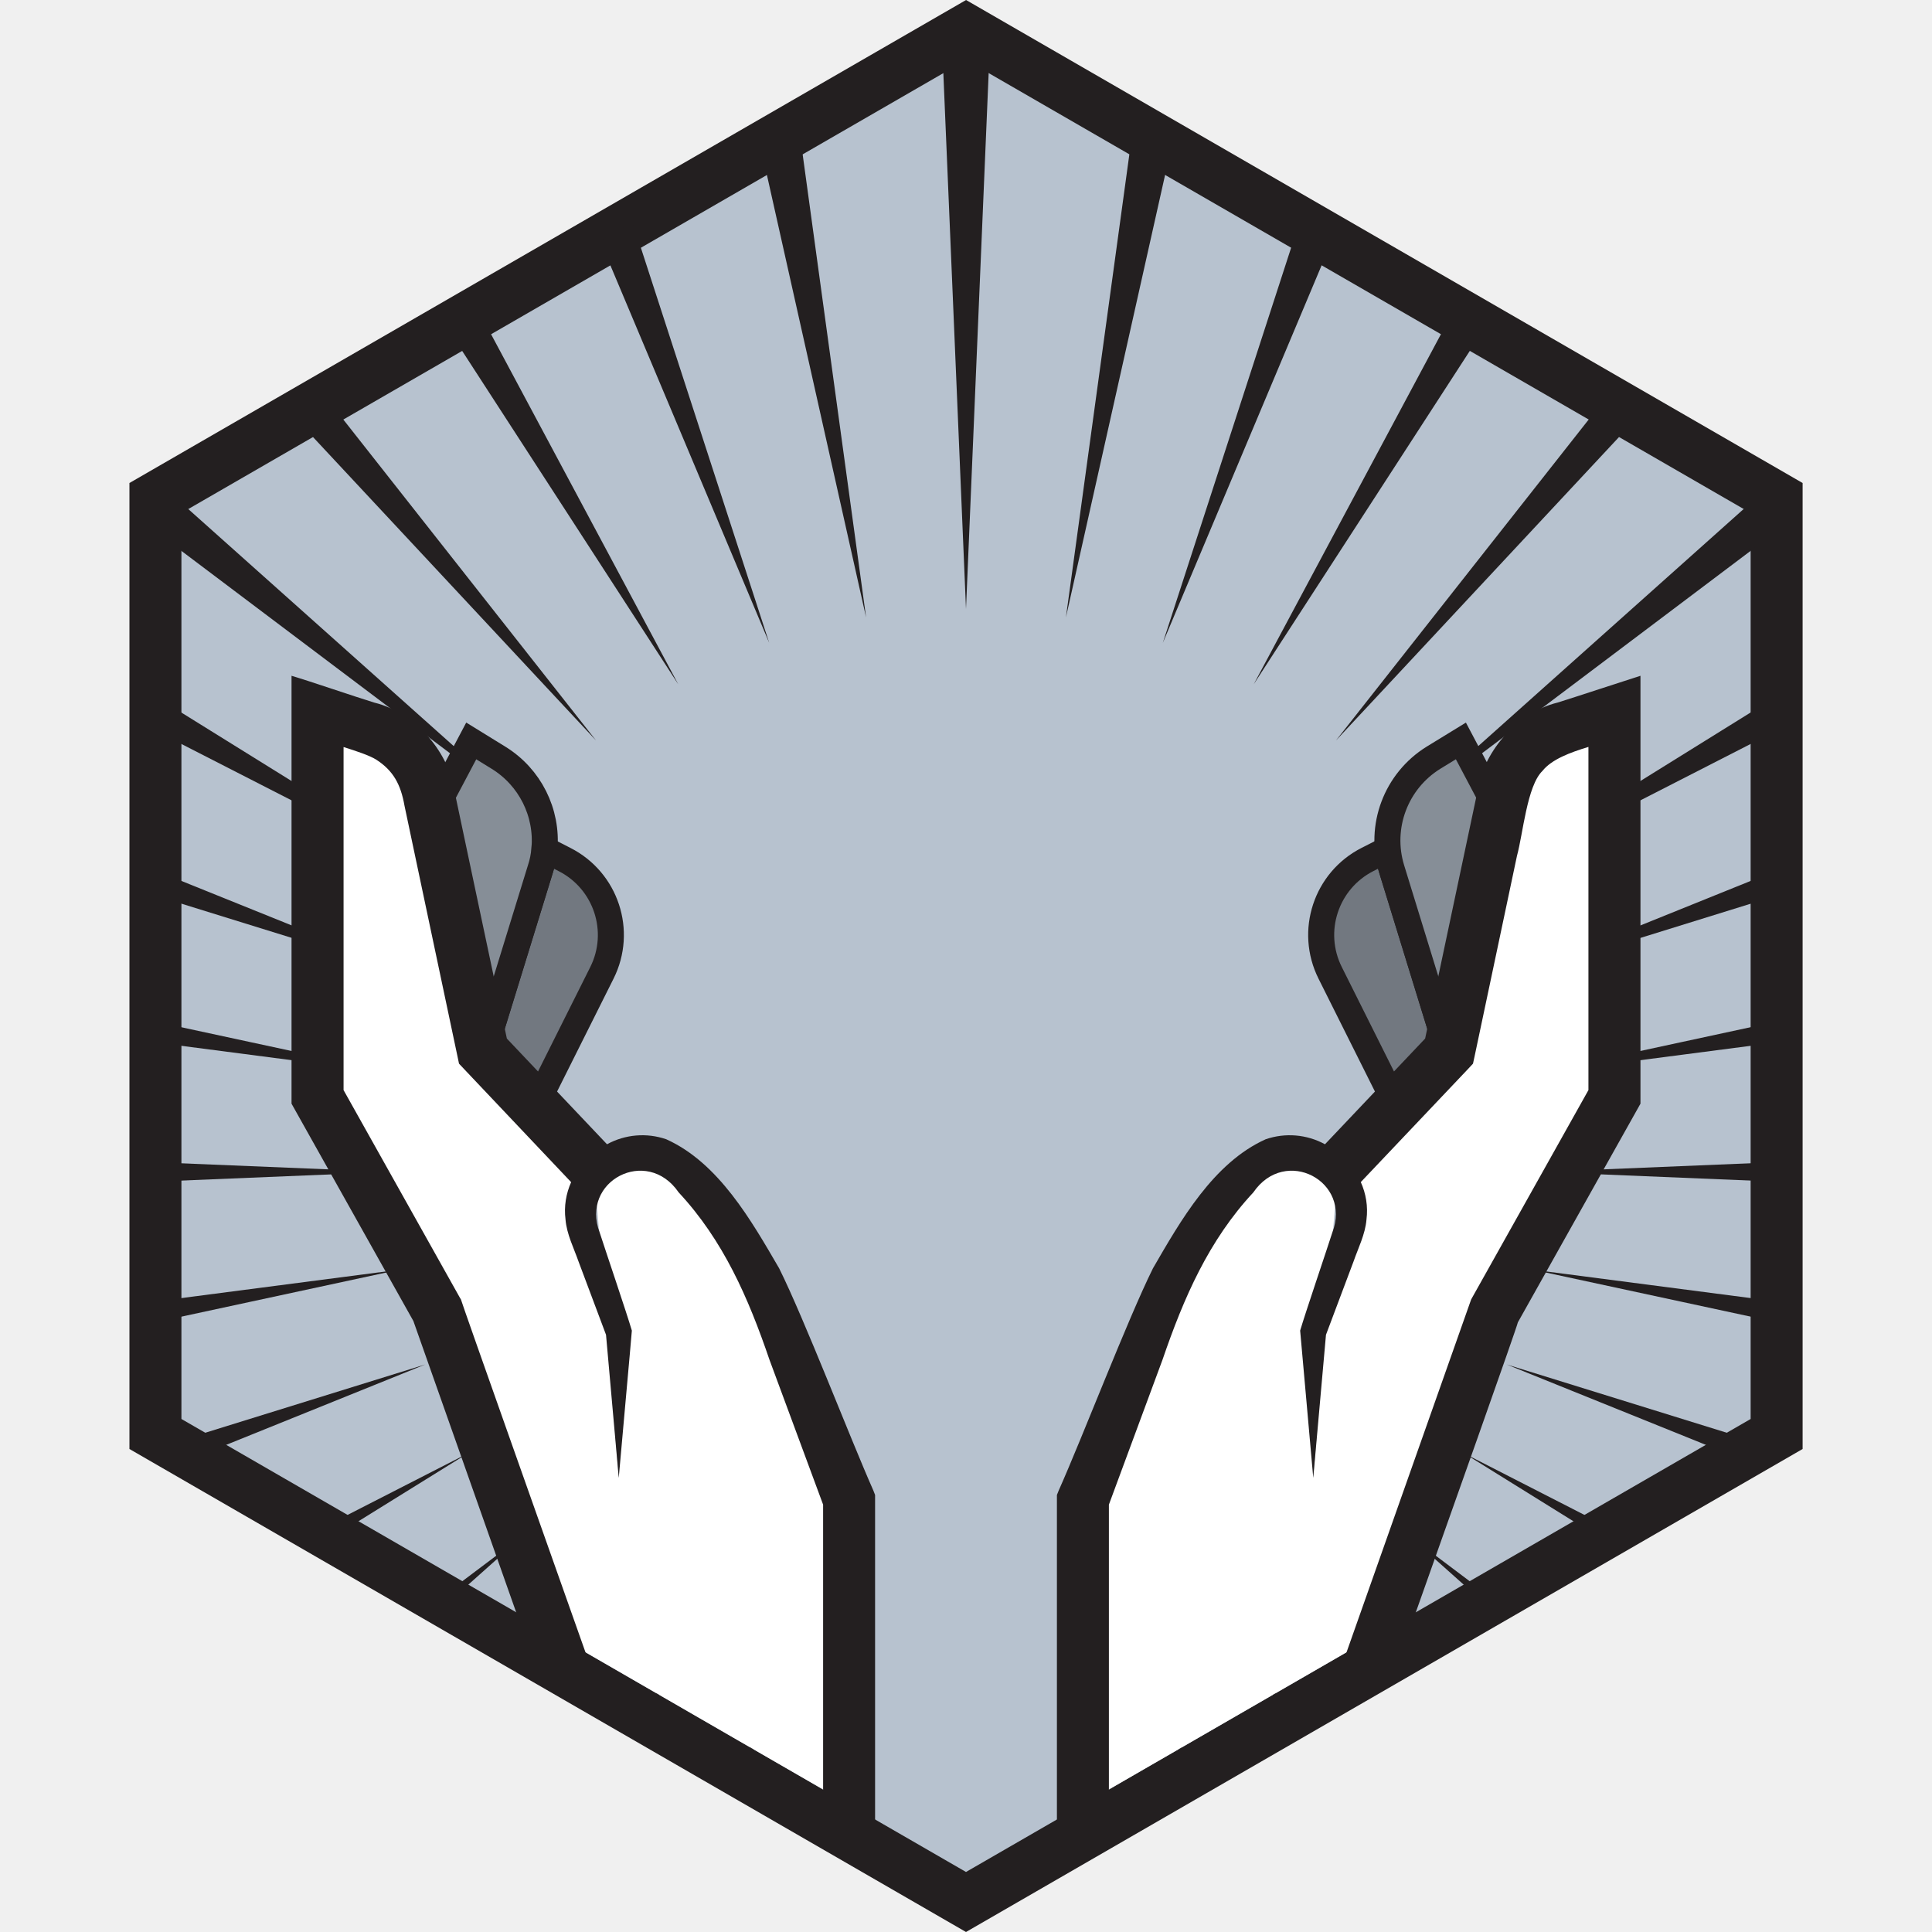
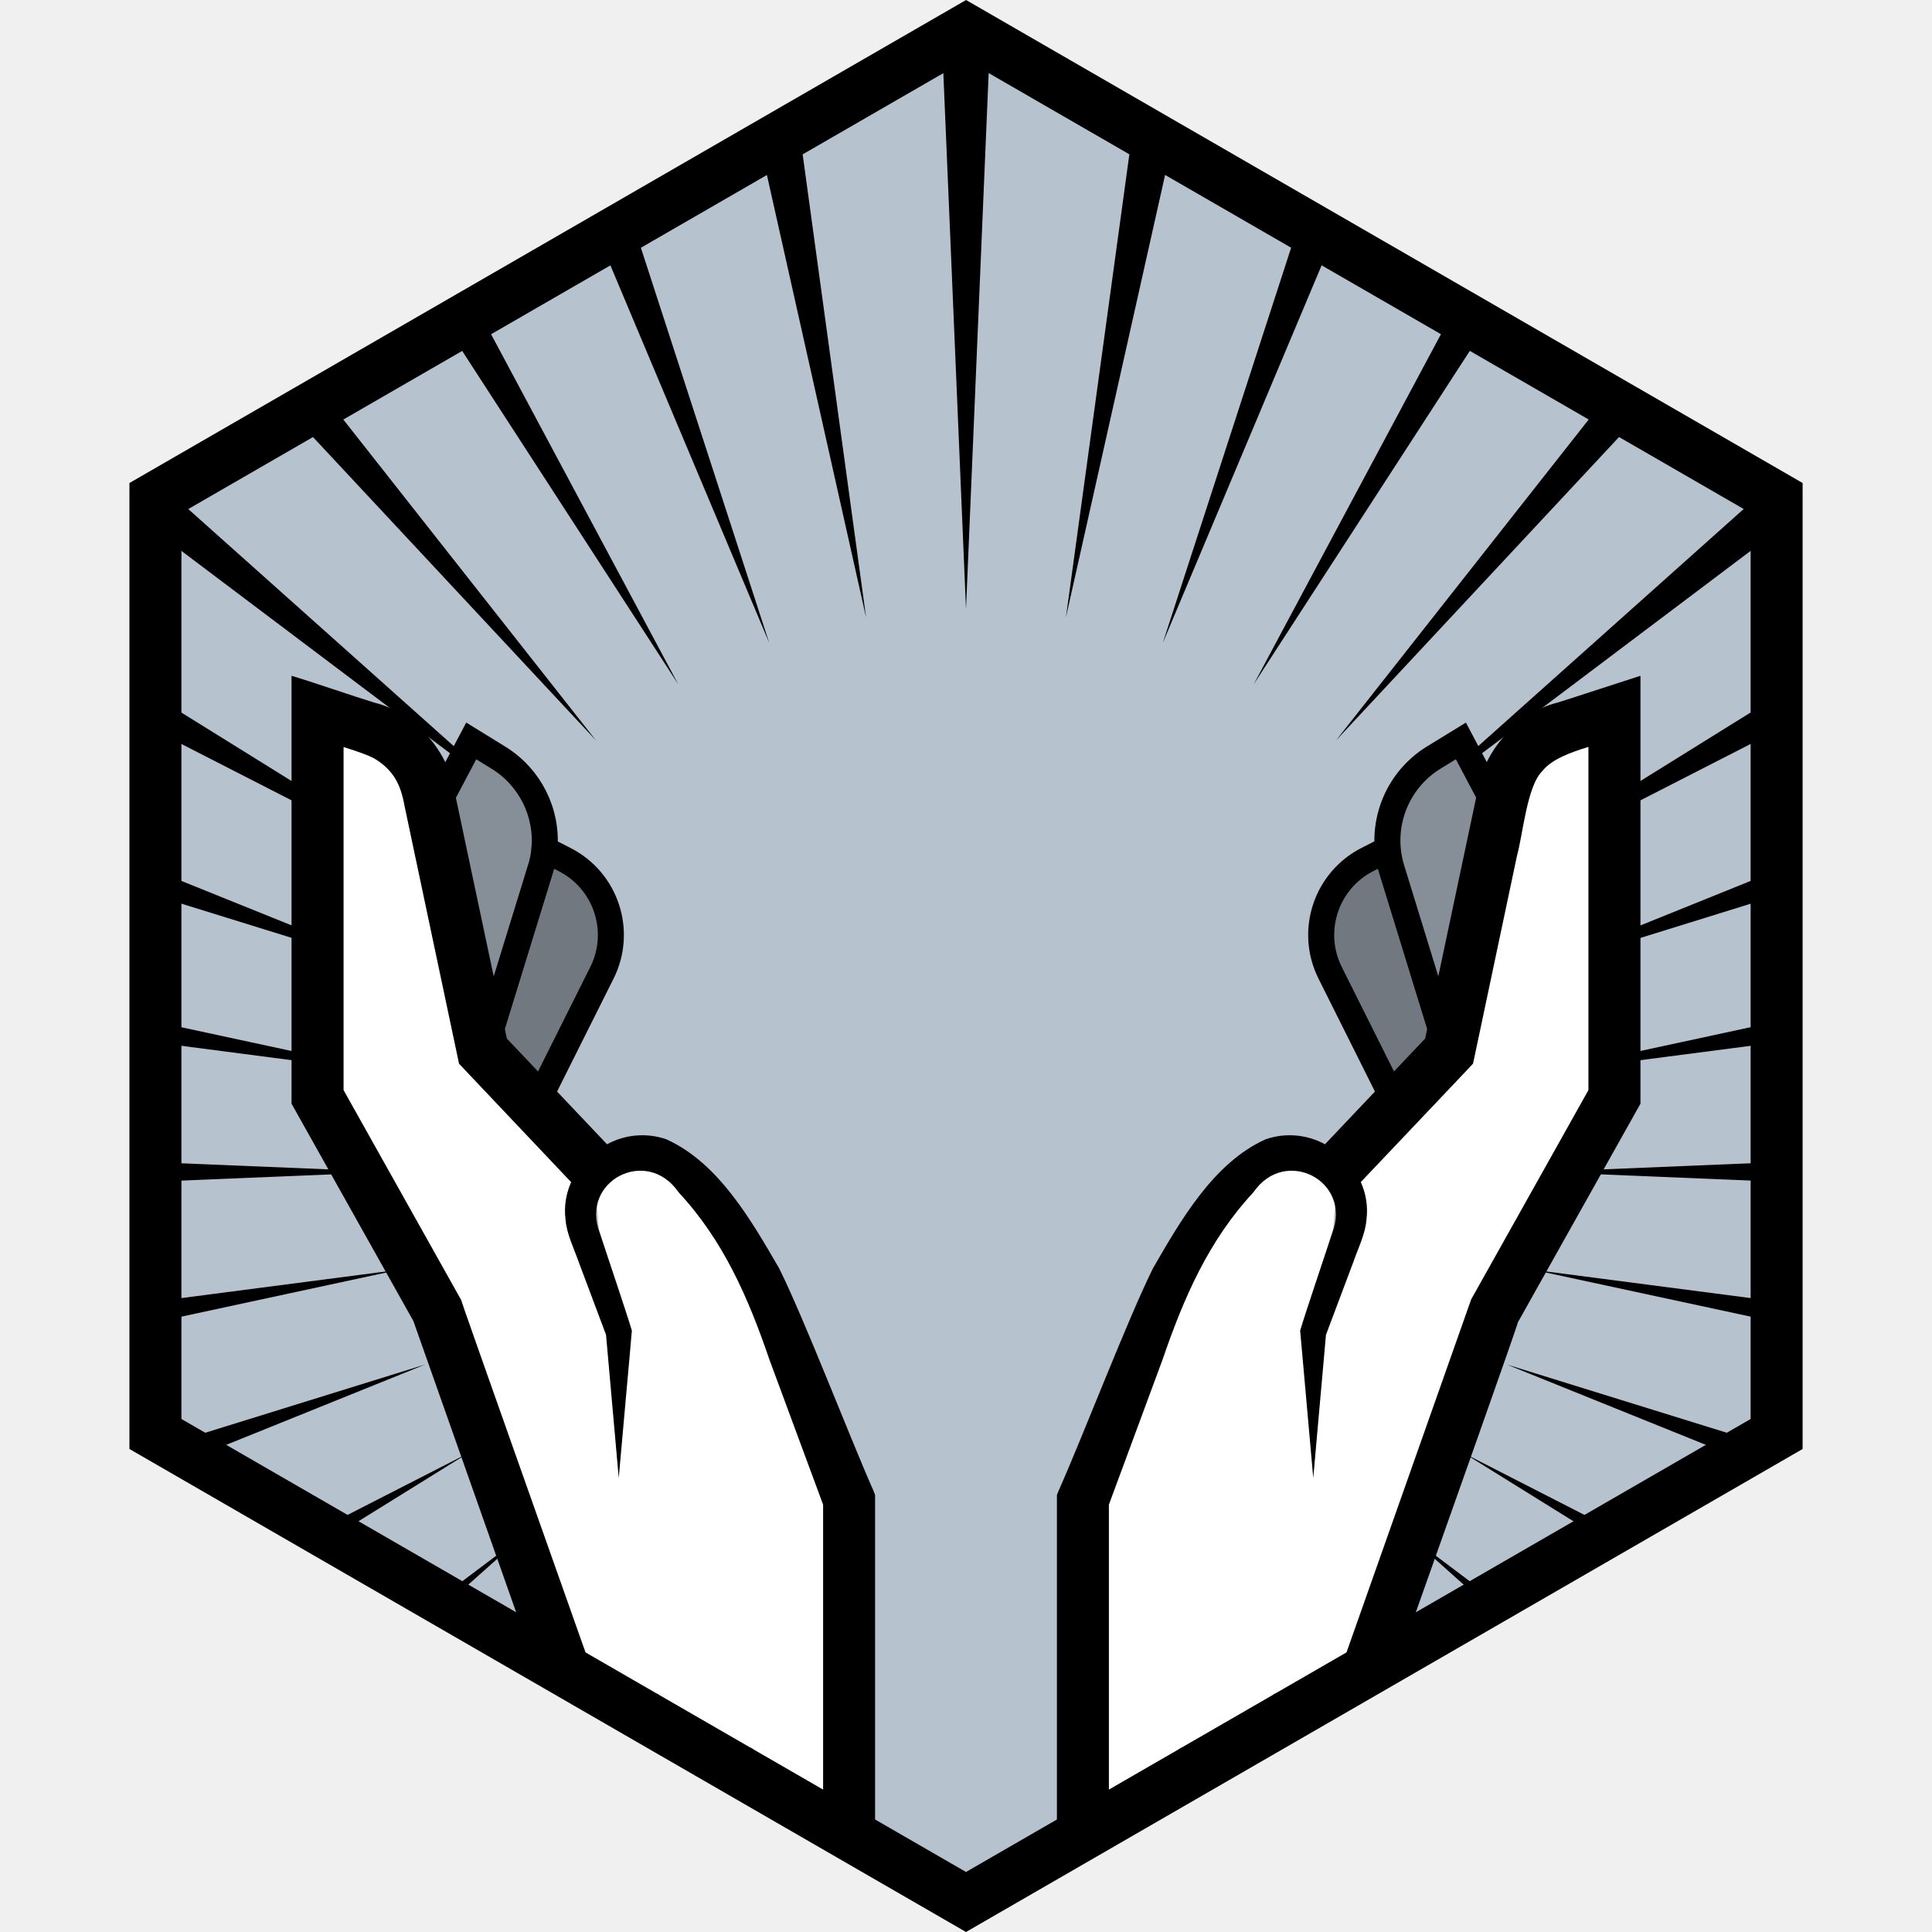
<svg xmlns="http://www.w3.org/2000/svg" xml:space="preserve" fill-rule="evenodd" stroke-miterlimit="10" clip-rule="evenodd" viewBox="0 0 268.14 309.62" height="512" width="512">
-   <path fill="#b7c2cf" fill-rule="nonzero" stroke="#231f20" stroke-width="8.33" d="M263.98 229.81v-150l-129.9-75-129.91 75v150l129.9 75z" />
-   <path fill="#231f20" fill-rule="nonzero" d="m152.48 294.18 1.35-.78-3.75-16.73zm-38.17-.78 1.35.78 2.4-17.5zm-16.52-9.54.92.53 3.82-11.79zm72.56 0-4.74-11.26 3.83 11.79zm-88.16-9 .77.44 5-9.35zm102.99.44.77-.44-5.77-8.9zm-118.66-9.5.88.52 7.4-9.39zm135.1 0-8.28-8.87 7.4 9.39zm15.48-8.93 1.3-.75-13.69-10.3zm-167.36-.75 1.3.75 12.4-11.06zm187.86-11.08-23.67-12.11 21.5 13.36zm-207.06 0 2.16 1.24 21.51-13.35zm227-11.51 3.87-2.24-40.69-12.62zm-250.8-2.24 3.87 2.24 36.8-14.86zm257.23-22.72-39.09-5.09 39.1 8.42zm-259.8 0v3.33l39.09-8.42zm0-19.2 37.69-1.56-37.7-1.55zm222.12-1.56 37.68 1.56v-3.12zM4.17 167.06l39.09 5.09-39.1-8.42Zm259.8 0v-3.34l-39.09 8.43zm-43.25-10.1 43.25-13.42v-4.04zM4.17 143.53l43.25 13.41L4.17 139.5Zm0-26.43 50.04 25.6-50.04-31.09zm259.8 0v-5.5l-50.04 31.1zm-59.26 12.7 59.26-44.65V79.8l-2-1.15zM4.17 79.8v5.35l59.26 44.65L6.16 78.66zm22.32-12.9 48.3 51.78-43.12-54.76zm215.16 0-5.18-2.98-43.12 54.76zm-61.47 42.76 36.9-56.93-4.93-2.85zM51.06 52.74l36.9 56.93L56 49.9Zm141.63-14.09-5.2-3-21.88 67.38zm-117.24 0 27.08 64.37-21.88-67.37zm25.76-14.87 16.85 75.18-10.78-78.69zm48.87 75.18 16.85-75.18-6.07-3.5zM137.9 7.02l-3.83-2.2-3.83 2.2 3.83 90.57z" />
-   <path fill="#727880" fill-rule="nonzero" stroke="#231f20" stroke-width="4.17" d="m51.92 184.54 13.94-45.27c.34-1.05.56-2.1.64-3.18l3.22 1.65a13.56 13.56 0 0 1 6 18.17l-17.17 34.32zm157.67 5.7-17.16-34.33a13.57 13.57 0 0 1 6-18.18l3.22-1.64c.07 1.09.3 2.13.63 3.18l13.94 45.26z" />
-   <path fill="#868e97" fill-rule="nonzero" stroke="#231f20" stroke-width="4.17" d="m226.15 142.9-5.36 22.45-4.57 19.19-13.93-45.27a15.6 15.6 0 0 1 6.7-17.84l4.39-2.69zM66.5 136.1a13.3 13.3 0 0 1-.64 3.18l-13.94 45.26-4.57-19.18L42 142.91l12.78-24.17 4.38 2.7a15.6 15.6 0 0 1 7.35 14.65z" />
+   <path fill="#b7c2cf" fill-rule="nonzero" stroke="#000" stroke-width="8.33" d="M263.98 229.81v-150l-129.9-75-129.91 75v150l129.9 75z" />
+   <path fill="#000" fill-rule="nonzero" d="m152.48 294.18 1.35-.78-3.75-16.73zm-38.17-.78 1.35.78 2.4-17.5zm-16.52-9.54.92.53 3.82-11.79zm72.56 0-4.74-11.26 3.83 11.79zm-88.16-9 .77.44 5-9.35zm102.99.44.77-.44-5.77-8.9zm-118.66-9.5.88.52 7.4-9.39zm135.1 0-8.28-8.87 7.4 9.39zm15.48-8.93 1.3-.75-13.69-10.3zm-167.36-.75 1.3.75 12.4-11.06zm187.86-11.08-23.67-12.11 21.5 13.36zm-207.06 0 2.16 1.24 21.51-13.35zm227-11.51 3.87-2.24-40.69-12.62zm-250.8-2.24 3.87 2.24 36.8-14.86zm257.23-22.72-39.09-5.09 39.1 8.42zm-259.8 0v3.33l39.09-8.42zm0-19.2 37.69-1.56-37.7-1.55zm222.12-1.56 37.68 1.56v-3.12zM4.17 167.06l39.09 5.09-39.1-8.42Zm259.8 0v-3.34l-39.09 8.43zm-43.25-10.1 43.25-13.42v-4.04zM4.17 143.53l43.25 13.41L4.17 139.5Zm0-26.43 50.04 25.6-50.04-31.09zm259.8 0v-5.5l-50.04 31.1zm-59.26 12.7 59.26-44.65V79.8l-2-1.15zM4.17 79.8v5.35l59.26 44.65L6.16 78.66zm22.32-12.9 48.3 51.78-43.12-54.76zm215.16 0-5.18-2.98-43.12 54.76zm-61.47 42.76 36.9-56.93-4.93-2.85zM51.06 52.74l36.9 56.93L56 49.9Zm141.63-14.09-5.2-3-21.88 67.38zm-117.24 0 27.08 64.37-21.88-67.37zm25.76-14.87 16.85 75.18-10.78-78.69zm48.87 75.18 16.85-75.18-6.07-3.5zM137.9 7.02l-3.83-2.2-3.83 2.2 3.83 90.57z" />
+   <path fill="#727880" fill-rule="nonzero" stroke="#000" stroke-width="4.17" d="m51.92 184.54 13.94-45.27c.34-1.05.56-2.1.64-3.18l3.22 1.65a13.56 13.56 0 0 1 6 18.17l-17.17 34.32zm157.67 5.7-17.16-34.33a13.57 13.57 0 0 1 6-18.18l3.22-1.64c.07 1.09.3 2.13.63 3.18l13.94 45.26z" />
+   <path fill="#868e97" fill-rule="nonzero" stroke="#000" stroke-width="4.17" d="m226.15 142.9-5.36 22.45-4.57 19.19-13.93-45.27a15.6 15.6 0 0 1 6.7-17.84l4.39-2.69zM66.5 136.1a13.3 13.3 0 0 1-.64 3.18l-13.94 45.26-4.57-19.18L42 142.91l12.78-24.17 4.38 2.7a15.6 15.6 0 0 1 7.35 14.65z" />
  <path fill="#fff" fill-rule="nonzero" d="m67.53 261.58-18.21-51.6-19.17-34.2v-61.76l8.65 2.8a13.5 13.5 0 0 1 9.06 10.06l8.8 41.57 17.78 18.78.09 1.05a9.66 9.66 0 0 0-1.67 9.38l3.13 8.86 2.43 30.32V213.4L76 206.52l-1.46-18.24a9.67 9.67 0 0 1 14.3-.68 64.43 64.43 0 0 1 14.38 21.96l12.12 30.83v48.8zm85.28 27.6 47.8-27.6 18.21-51.6 19.17-34.2v-61.76l-8.65 2.8a13.5 13.5 0 0 0-9.06 10.06l-8.79 41.57-17.8 18.78-.08 1.05a9.66 9.66 0 0 1 1.67 9.38l-3.13 8.86-2.43 30.32V213.4l2.43-6.89 1.46-18.24a9.67 9.67 0 0 0-14.3-.68 64.43 64.43 0 0 0-14.37 21.96l-12.13 30.83z" />
-   <path fill="#231f20" d="m64.11 264.42-18.6-52.71-19-33.89-.53-.95V108.3c3.1.92 10.1 3.33 13.27 4.3 6.67 1.64 12.15 8.11 12.97 14.78l1.7 8.04 6.57 31.02 16.05 16.94a11.77 11.77 0 0 1 9.5-.8c8.41 3.79 13.65 13.07 18.08 20.67 4.07 8.18 11.34 27.13 15.1 35.61l.28.72v56.82l-8.33-4.8v-50.47l-8.6-23.23c-3.39-9.93-7.4-19.13-14.55-26.81-5.1-7.45-15.82-1.8-12.65 6.45.78 2.43 4.39 13.08 5.15 15.7.01.18-2.1 23.41-2.1 23.6l-2.04-22.93-4.42-11.78c-.72-2.07-1.88-4.34-2.07-6.68-.27-2.13.09-4.18.9-6l-17.16-18.13-.81-.86-.24-1.15-6.8-32.16-1.7-8.05c-.6-3.39-1.79-5.6-4.54-7.37-1.04-.65-3.11-1.35-5.22-2.01v54.98l18.63 33.25.18.3c.01.24 14.63 41.47 22.1 62.6zm84.53 31.98v-56.82l.29-.72c3.84-8.61 11.01-27.34 15.1-35.6 4.41-7.61 9.67-16.9 18.06-20.68a11.8 11.8 0 0 1 9.51.8l16.05-16.94 8.27-39.06c.81-6.64 6.31-13.16 12.97-14.79 3.08-.96 10.2-3.32 13.27-4.29v68.57l-.53.95-19.12 34.1c-.12.72-10.85 30.94-18.49 52.5l-11.1 6.42 22.1-62.58.17-.31 18.63-33.25v-55c-2.93.89-5.9 1.99-7.38 3.86-2.47 2.4-3.11 10.12-4.07 13.59l-6.8 32.16-.25 1.15-.8.86-17.18 18.12c.82 1.83 1.18 3.88.91 6.01-.19 2.34-1.35 4.62-2.06 6.68l-4.43 11.78-2.04 22.93c0-.22-2.1-23.42-2.1-23.6.78-2.67 4.37-13.24 5.15-15.7 3.18-8.25-7.55-13.9-12.65-6.45-7.15 7.68-11.15 16.88-14.55 26.8l-8.6 23.24v50.46z" />
+   <path fill="#000" d="m64.11 264.42-18.6-52.71-19-33.89-.53-.95V108.3c3.1.92 10.1 3.33 13.27 4.3 6.67 1.64 12.15 8.11 12.97 14.78l1.7 8.04 6.57 31.02 16.05 16.94a11.77 11.77 0 0 1 9.5-.8c8.41 3.79 13.65 13.07 18.08 20.67 4.07 8.18 11.34 27.13 15.1 35.61l.28.72v56.82l-8.33-4.8v-50.47l-8.6-23.23c-3.39-9.93-7.4-19.13-14.55-26.81-5.1-7.45-15.82-1.8-12.65 6.45.78 2.43 4.39 13.08 5.15 15.7.01.18-2.1 23.41-2.1 23.6l-2.04-22.93-4.42-11.78c-.72-2.07-1.88-4.34-2.07-6.68-.27-2.13.09-4.18.9-6l-17.16-18.13-.81-.86-.24-1.15-6.8-32.16-1.7-8.05c-.6-3.39-1.79-5.6-4.54-7.37-1.04-.65-3.11-1.35-5.22-2.01v54.98l18.63 33.25.18.3c.01.24 14.63 41.47 22.1 62.6zm84.53 31.98v-56.82l.29-.72c3.84-8.61 11.01-27.34 15.1-35.6 4.41-7.61 9.67-16.9 18.06-20.68a11.8 11.8 0 0 1 9.51.8l16.05-16.94 8.27-39.06c.81-6.64 6.31-13.16 12.97-14.79 3.08-.96 10.2-3.32 13.27-4.29v68.57l-.53.95-19.12 34.1c-.12.72-10.85 30.94-18.49 52.5l-11.1 6.42 22.1-62.58.17-.31 18.63-33.25v-55c-2.93.89-5.9 1.99-7.38 3.86-2.47 2.4-3.11 10.12-4.07 13.59l-6.8 32.16-.25 1.15-.8.86-17.18 18.12c.82 1.83 1.18 3.88.91 6.01-.19 2.34-1.35 4.62-2.06 6.68l-4.43 11.78-2.04 22.93c0-.22-2.1-23.42-2.1-23.6.78-2.67 4.37-13.24 5.15-15.7 3.18-8.25-7.55-13.9-12.65-6.45-7.15 7.68-11.15 16.88-14.55 26.8l-8.6 23.24v50.46z" />
</svg>
